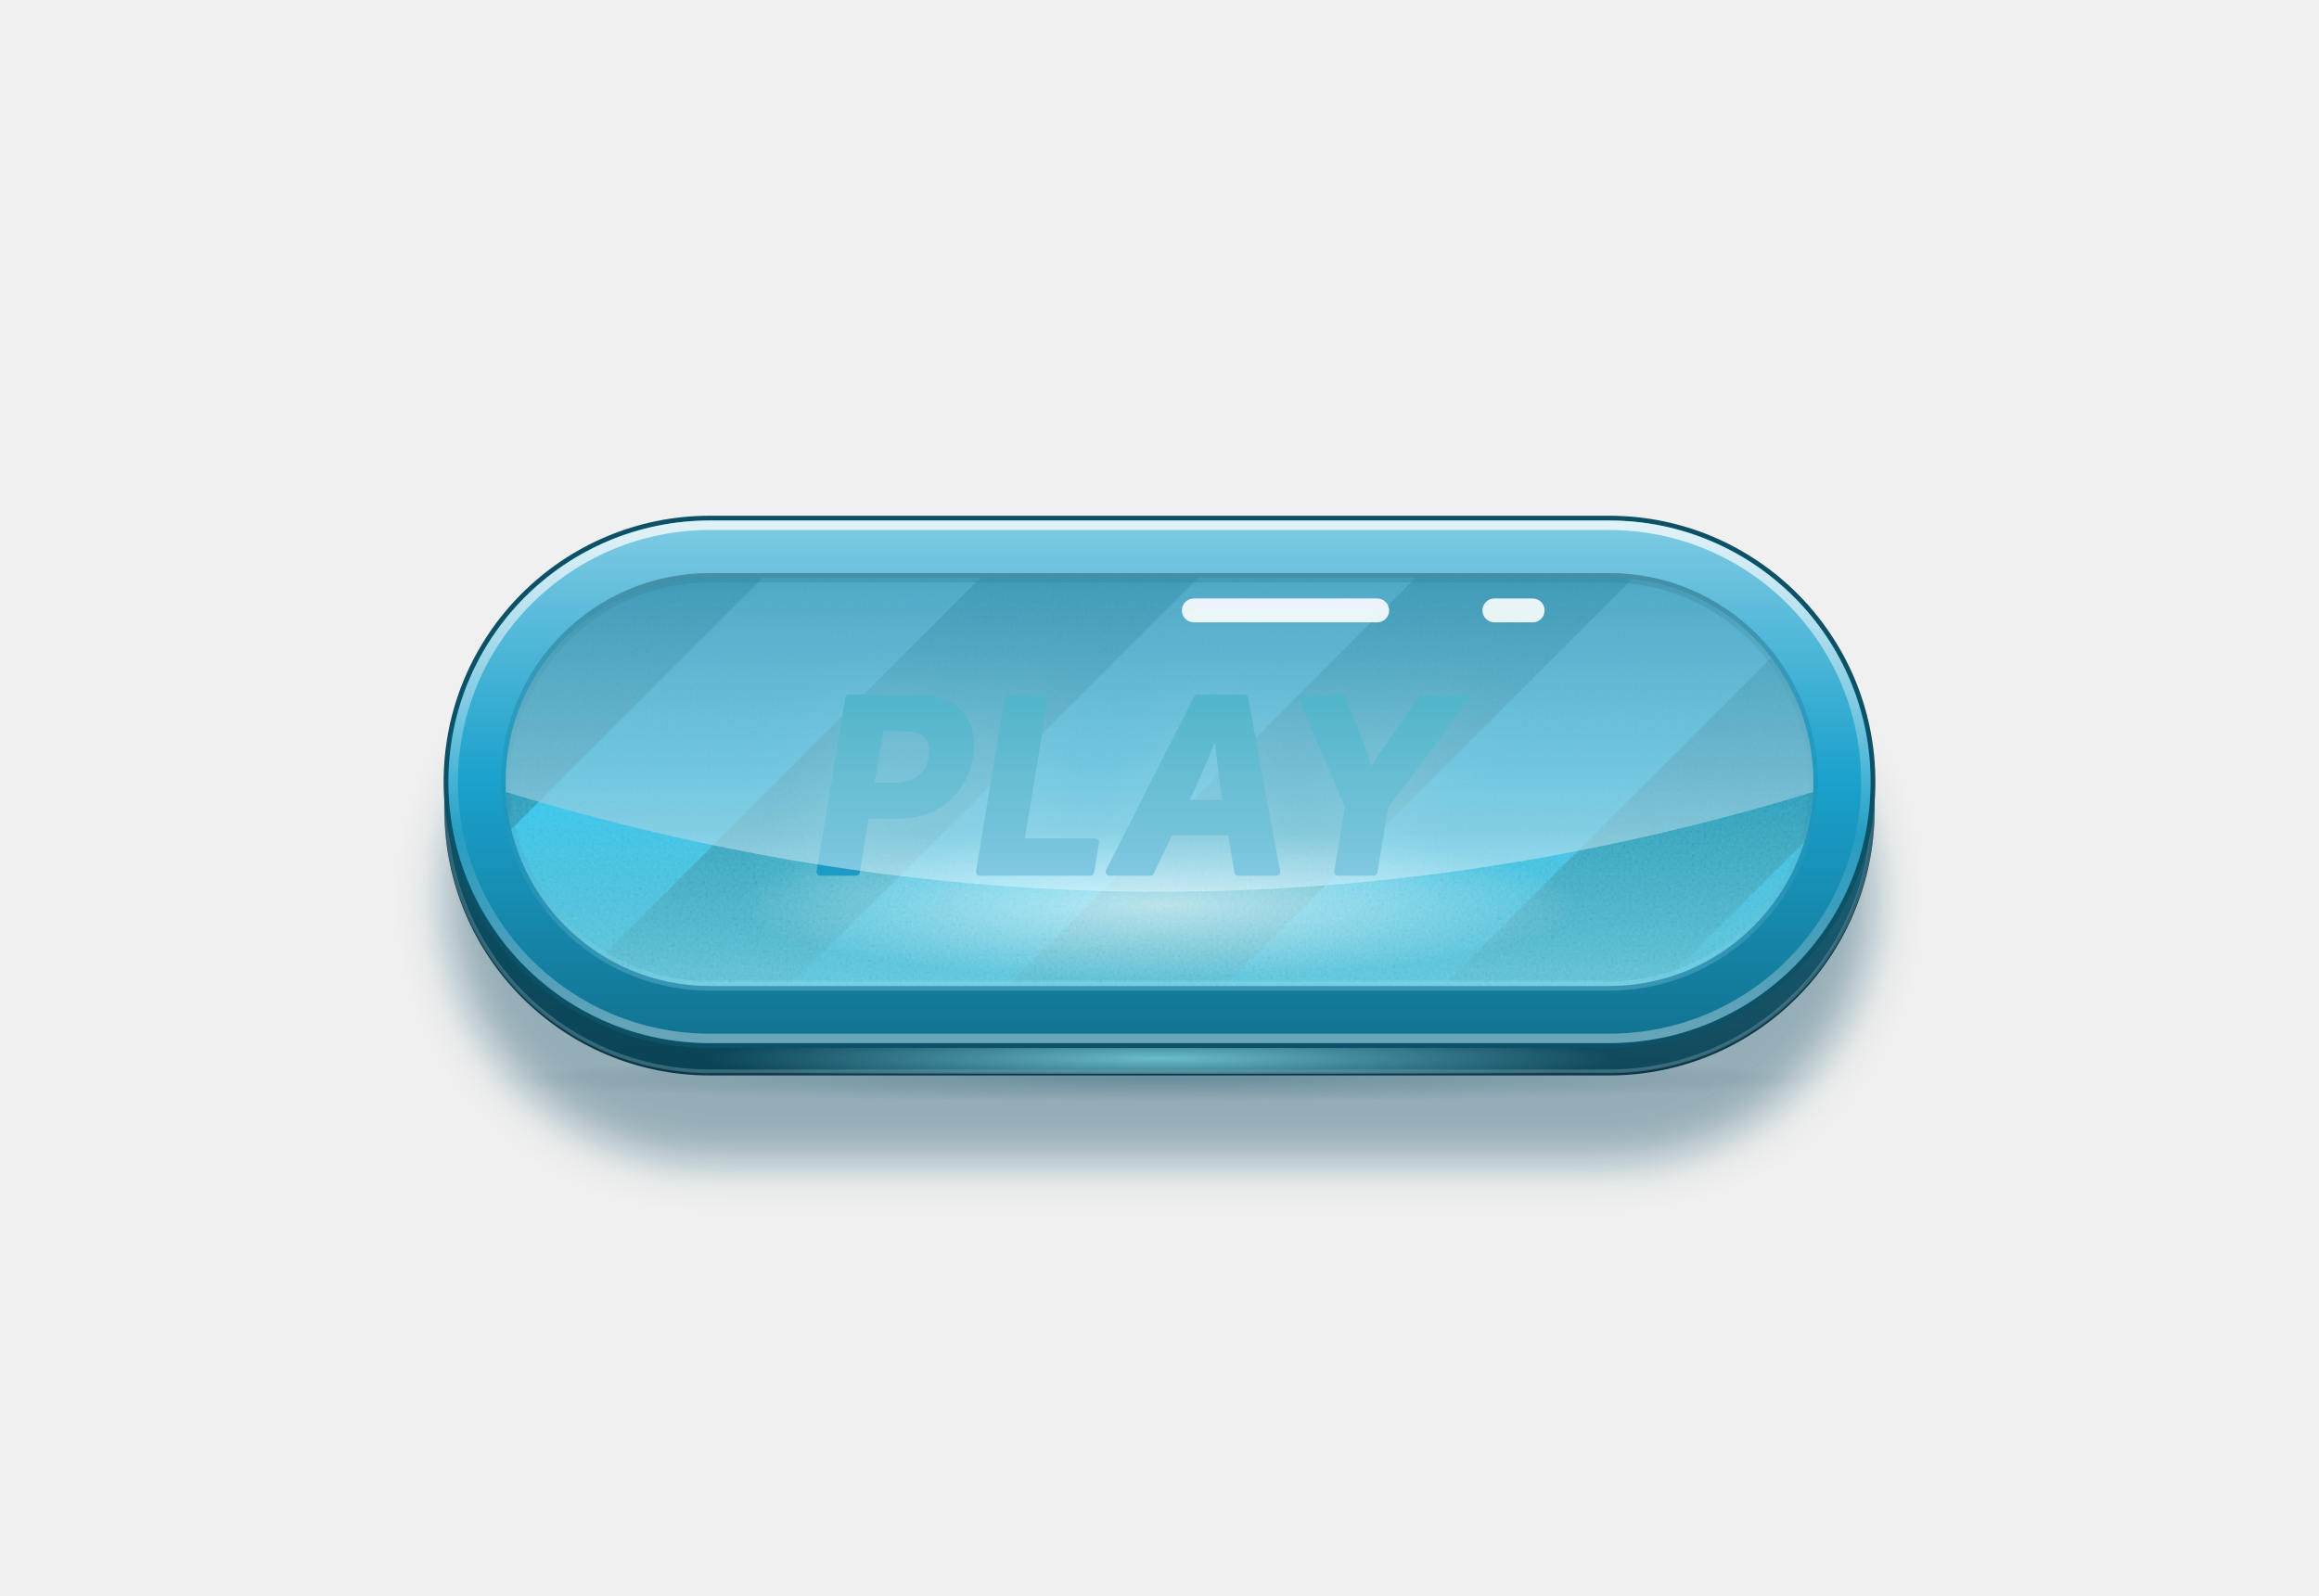
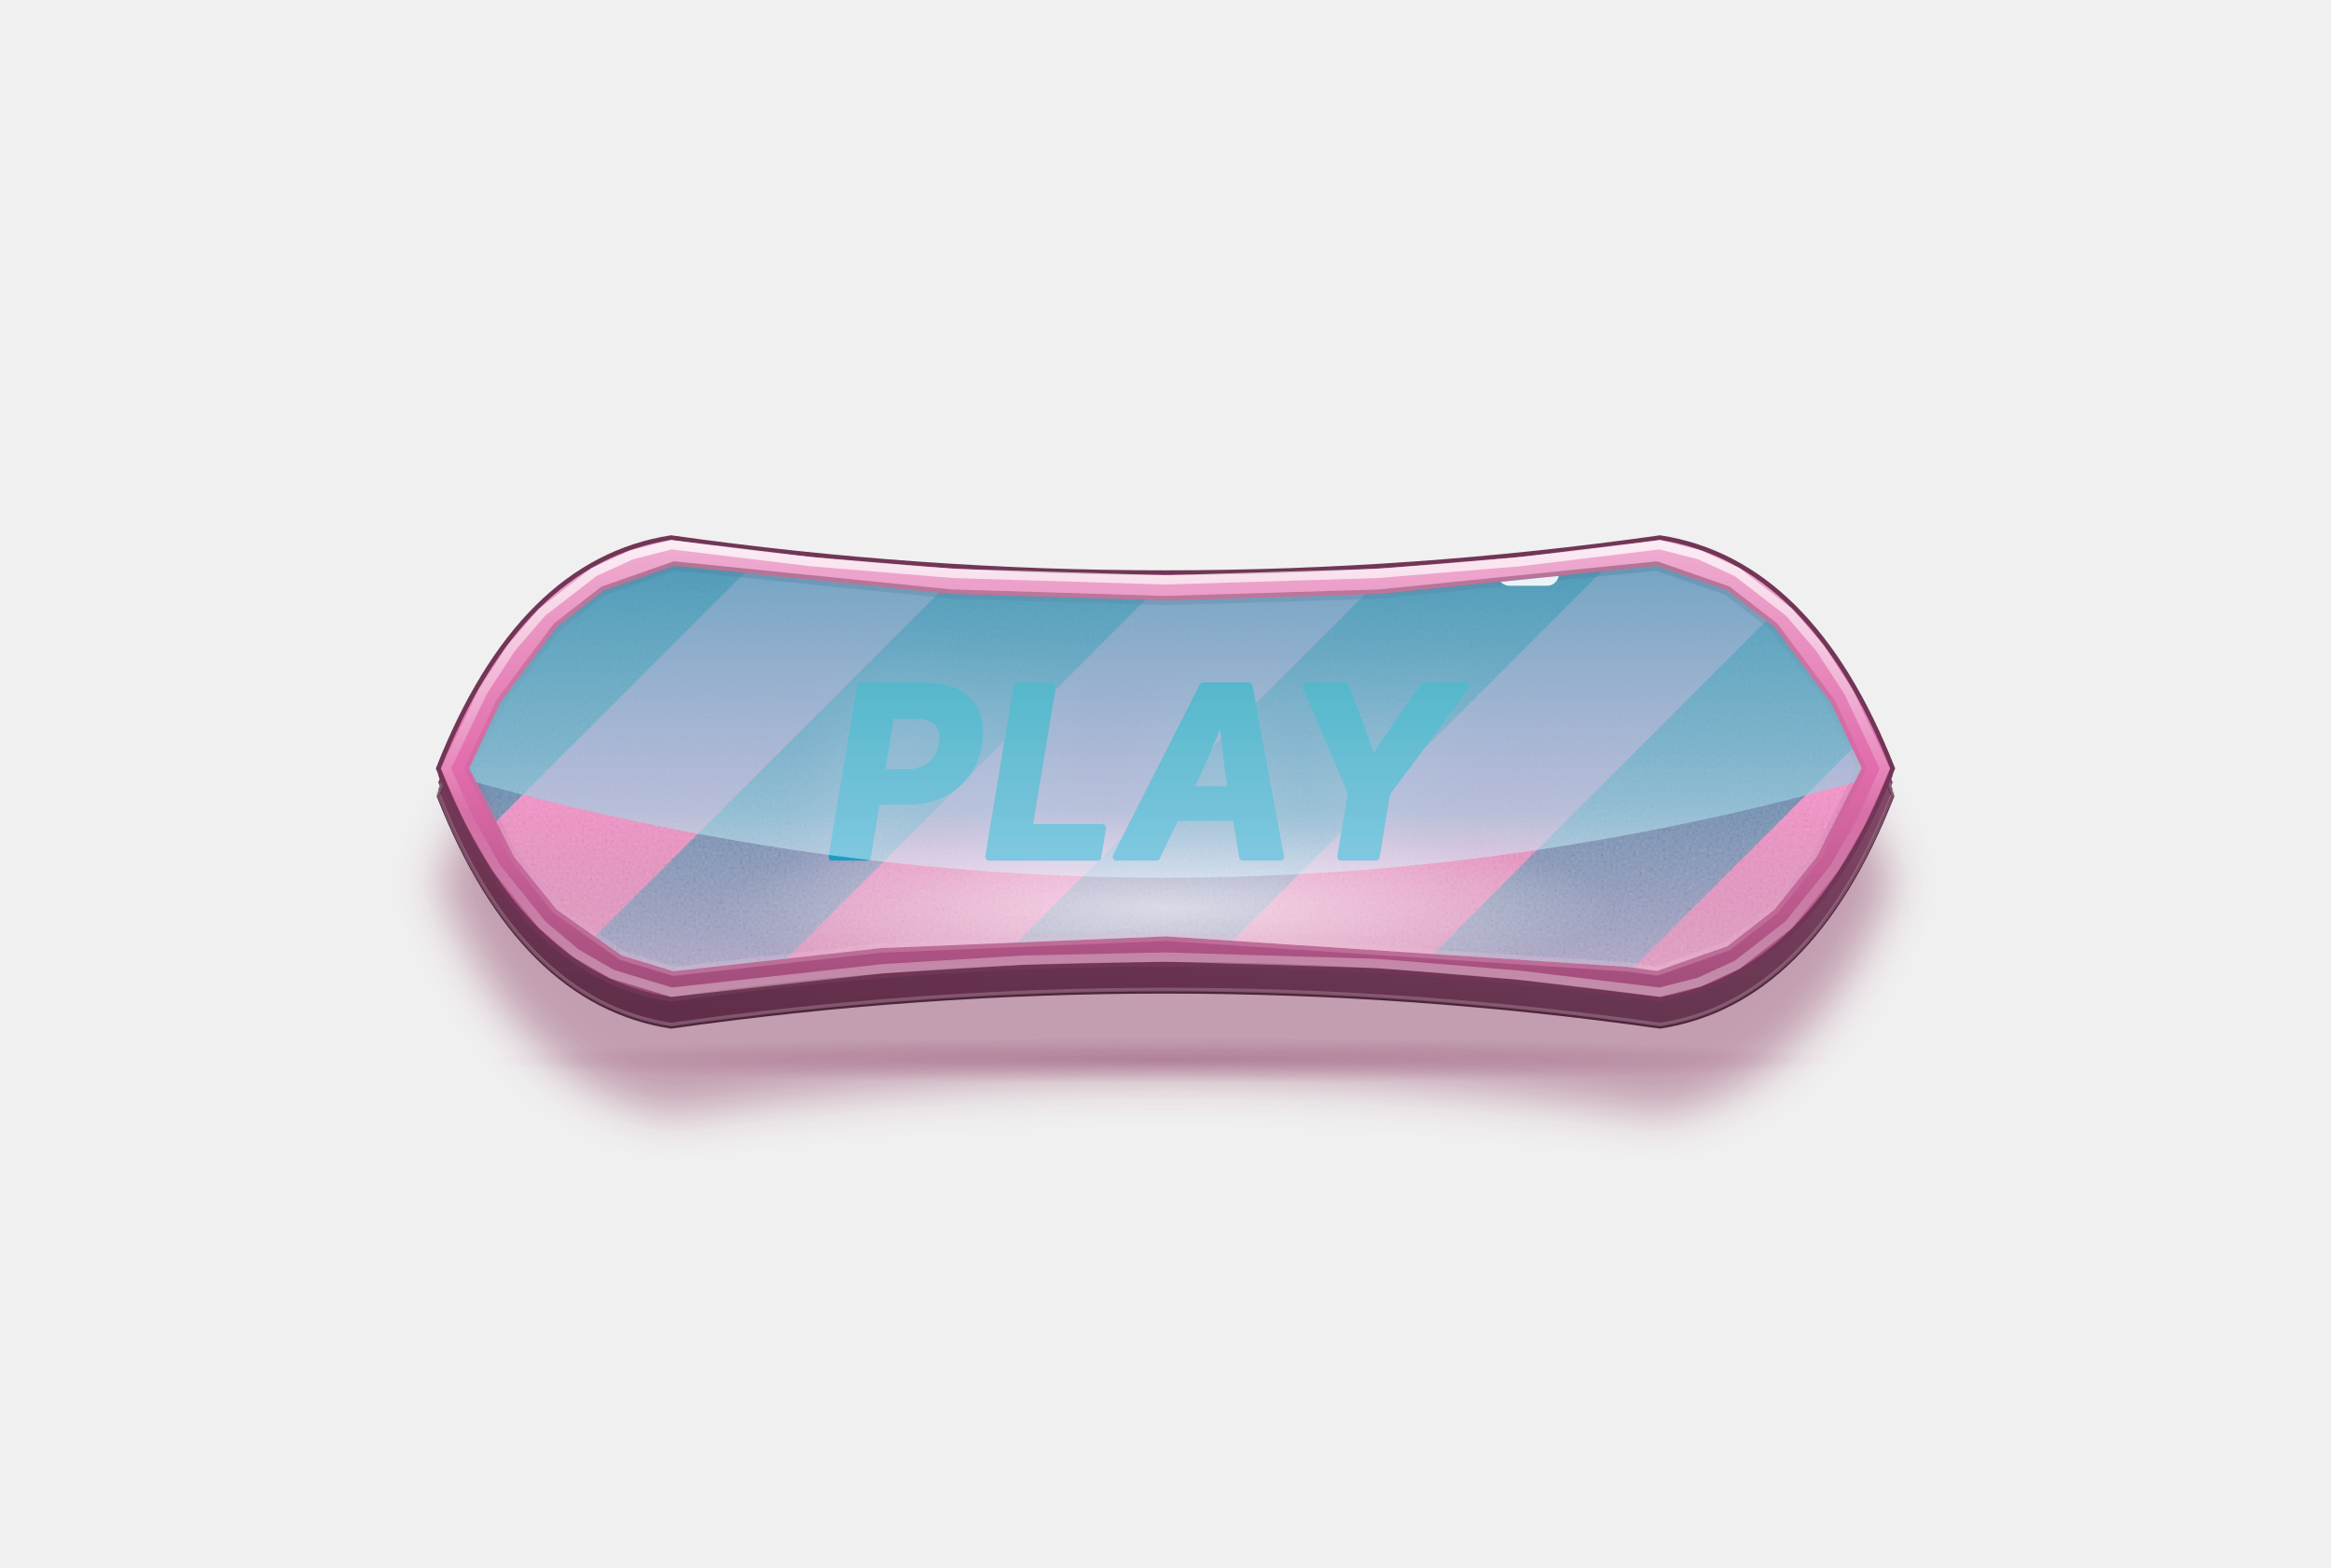
- <svg xmlns="http://www.w3.org/2000/svg" width="738.358" height="508" viewBox="-90 -90 738.358 508" font-family="'Russo One', Inter, sans-serif" data-shell="52.0 75.0 454.4 168.0" role="img" aria-label="PLAY, default state">
+ <svg xmlns="http://www.w3.org/2000/svg" width="755.158" height="508" viewBox="-90 -90 755.158 508" font-family="'Russo One', Inter, sans-serif" data-shell="52.0 75.0 471.2 168.0" role="img" aria-label="PLAY, default state">
  <defs>
    <linearGradient id="b20band" x1="0.500" y1="1.000" x2="0.500" y2="0.000">
-       <stop offset="0" stop-color="#12718f" />
-       <stop offset=".5" stop-color="#1aa1cc" />
-       <stop offset="1" stop-color="#81cbe3" />
+       <stop offset="0" stop-color="#9e4c78" />
+       <stop offset=".5" stop-color="#e26cac" />
+       <stop offset="1" stop-color="#efaed1" />
    </linearGradient>
    <linearGradient id="b20ext" x1="1" y1="0.5" x2="0" y2="0.5">
-       <stop offset="0" stop-color="#1c6178" />
-       <stop offset="0.55" stop-color="#0e576f" />
-       <stop offset="1" stop-color="#0d5369" />
+       <stop offset="0" stop-color="#834767" />
+       <stop offset="0.55" stop-color="#7b3b5d" />
+       <stop offset="1" stop-color="#753858" />
    </linearGradient>
    <linearGradient id="b20extv" x1="0" y1="0" x2="0" y2="1">
-       <stop offset="0.5" stop-color="#062732" stop-opacity="0" />
-       <stop offset="1" stop-color="#062732" stop-opacity="0.38" />
+       <stop offset="0.5" stop-color="#371b2a" stop-opacity="0" />
+       <stop offset="1" stop-color="#371b2a" stop-opacity="0.38" />
    </linearGradient>
    <radialGradient id="b20ct">
-       <stop offset="0" stop-color="#0A4A62" stop-opacity="1" />
-       <stop offset="1" stop-color="#0A4A62" stop-opacity="0" />
+       <stop offset="0" stop-color="#7C2050" stop-opacity="1" />
+       <stop offset="1" stop-color="#7C2050" stop-opacity="0" />
    </radialGradient>
    <clipPath id="b20ec">
-       <path d="M 136 36 H 422.358 A 84 84 0 0 1 506.358 120 V 120 A 84 84 0 0 1 422.358 204 H 136 A 84 84 0 0 1 52 120 V 120 A 84 84 0 0 1 136 36 Z" transform="translate(0 9.0)" />
+       <path d="M 52 120 Q 78.4 52.8 127.4 45.2 Q 287.6 67.9 447.8 45.2 Q 496.8 52.8 523.158 120 Q 496.8 187.2 447.8 194.8 Q 287.6 172.1 127.4 194.8 Q 78.4 187.2 52 120 Z" transform="translate(0 9.0)" />
    </clipPath>
    <radialGradient id="b20eg">
-       <stop offset="0" stop-color="#95f1ff" stop-opacity="1" />
-       <stop offset="1" stop-color="#95f1ff" stop-opacity="0" />
+       <stop offset="0" stop-color="#ffcae9" stop-opacity="1" />
+       <stop offset="1" stop-color="#ffcae9" stop-opacity="0" />
    </radialGradient>
    <pattern id="b20pt" width="98.0" height="98.0" patternUnits="userSpaceOnUse" patternTransform="rotate(45)">
      <rect width="49.0" height="98.0" fill="#28879f" />
    </pattern>
    <linearGradient id="b20rim" x1="0.500" y1="1.000" x2="0.500" y2="0.000">
      <stop offset="0" stop-color="#ffffff" stop-opacity="0.45" />
      <stop offset=".4" stop-color="#ffffff" stop-opacity="0.08" />
      <stop offset="1" stop-color="#ffffff" stop-opacity="0.95" />
    </linearGradient>
    <linearGradient id="b20face" x1="0.500" y1="1.000" x2="0.500" y2="0.000">
-       <stop offset="0" stop-color="#2893b1" />
-       <stop offset="0.50" stop-color="#37c8f1" />
-       <stop offset="1" stop-color="#79daf6" />
+       <stop offset="0" stop-color="#b56b93" />
+       <stop offset="0.50" stop-color="#f691c8" />
+       <stop offset="1" stop-color="#f9b5da" />
    </linearGradient>
    <linearGradient id="b20ie" x1="0.500" y1="1.000" x2="0.500" y2="0.000">
-       <stop offset="0" stop-color="rgba(165,230,249,0.55)" />
-       <stop offset=".55" stop-color="rgba(17,105,133,0.35)" />
-       <stop offset="1" stop-color="rgba(11,68,86,0.90)" />
+       <stop offset="0" stop-color="rgba(251,206,230,0.55)" />
+       <stop offset=".55" stop-color="rgba(147,70,112,0.35)" />
+       <stop offset="1" stop-color="rgba(95,45,72,0.90)" />
    </linearGradient>
    <linearGradient id="b20ig" x1="0.500" y1="1.000" x2="0.500" y2="0.000">
-       <stop offset="0" stop-color="#95f1ff" stop-opacity="0.55" />
-       <stop offset="0.55" stop-color="#95f1ff" stop-opacity="0" />
+       <stop offset="0" stop-color="#ffcae9" stop-opacity="0.55" />
+       <stop offset="0.55" stop-color="#ffcae9" stop-opacity="0" />
    </linearGradient>
    <linearGradient id="b20gl" x1="0" y1="0" x2="0" y2="1">
      <stop offset="0" stop-color="#3d97b6" stop-opacity="0.76" />
      <stop offset="0.81" stop-color="#9fd1e2" stop-opacity="0.68" />
      <stop offset="1" stop-color="#e1f7ff" stop-opacity="0.50" />
    </linearGradient>
    <radialGradient id="b20sp">
      <stop offset="0" stop-color="#ffffff" stop-opacity="1" />
      <stop offset="0.85" stop-color="#ffffff" stop-opacity="1" />
      <stop offset="0.92" stop-color="#ffffff" stop-opacity="0.50" />
      <stop offset="1" stop-color="#ffffff" stop-opacity="0" />
    </radialGradient>
    <radialGradient id="b20bl">
      <stop offset="0" stop-color="#ffffff" stop-opacity="1" />
      <stop offset="1" stop-color="#ffffff" stop-opacity="0" />
    </radialGradient>
    <linearGradient id="b20tg" x1="0" y1="0" x2="0" y2="1">
      <stop offset="0" stop-color="#0db9c5" />
      <stop offset="1" stop-color="#1b9bc5" />
    </linearGradient>
    <filter id="b20tf" x="-70%" y="-70%" width="240%" height="240%" color-interpolation-filters="sRGB">
      <feDropShadow dx="-0.0" dy="4.5" stdDeviation="0.3" flood-color="#FFFFFF" flood-opacity="0.52" />
      <feDropShadow dx="0.0" dy="-4.5" stdDeviation="0.3" flood-color="#04080E" flood-opacity="0.44" />
-       <feDropShadow dx="0.0" dy="5.7" stdDeviation="1.4" flood-color="#659db3" flood-opacity="0.45" />
-       <feDropShadow dx="0" dy="0" stdDeviation="4.5" flood-color="#8FF0FF" flood-opacity="1.00" />
-       <feDropShadow dx="0" dy="0" stdDeviation="12.0" flood-color="#8FF0FF" flood-opacity="0.60" />
+       <feDropShadow dx="0.0" dy="5.7" stdDeviation="1.4" flood-color="#552640" flood-opacity="0.45" />
+       <feDropShadow dx="0" dy="0" stdDeviation="4.5" flood-color="#FFC7E8" flood-opacity="1.00" />
+       <feDropShadow dx="0" dy="0" stdDeviation="12.0" flood-color="#FFC7E8" flood-opacity="0.60" />
    </filter>
    <clipPath id="b20fc">
-       <path d="M 136 55 H 422.358 A 65 65 0 0 1 487.358 120 V 120 A 65 65 0 0 1 422.358 185 H 136 A 65 65 0 0 1 71 120 V 120 A 65 65 0 0 1 136 55 Z" />
+       <path d="M 437.2 184.3 L 287.7 174.4 L 195.4 178.2 L 128.2 185.7 L 111.4 180.6 L 90.3 165.7 L 76.5 148.6 L 62 119.9 L 72.1 98.6 L 90.5 74.1 L 105.6 62.4 L 128.5 54.4 L 218.4 63.5 L 287.6 65.6 L 356.8 63.5 L 446.7 54.4 L 469.6 62.4 L 484.7 74.1 L 503.1 98.6 L 513.1 119.9 L 498.6 148.6 L 484.8 165.8 L 469.6 177.6 L 446.8 185.6 Z" />
    </clipPath>
    <clipPath id="b20oc">
-       <path d="M 136 36 H 422.358 A 84 84 0 0 1 506.358 120 V 120 A 84 84 0 0 1 422.358 204 H 136 A 84 84 0 0 1 52 120 V 120 A 84 84 0 0 1 136 36 Z" />
+       <path d="M 52 120 Q 78.4 52.8 127.4 45.2 Q 287.6 67.9 447.8 45.2 Q 496.8 52.8 523.158 120 Q 496.8 187.2 447.8 194.8 Q 287.6 172.1 127.4 194.8 Q 78.4 187.2 52 120 Z" />
    </clipPath>
    <filter id="b20sb" x="-40%" y="-40%" width="180%" height="180%">
      <feGaussianBlur stdDeviation="7.0" />
    </filter>
    <filter id="b20nz" x="-5%" y="-5%" width="110%" height="110%">
      <feTurbulence type="fractalNoise" baseFrequency="1.05" numOctaves="2" seed="7" stitchTiles="stitch" />
      <feColorMatrix type="saturate" values="0" />
      <feComponentTransfer>
        <feFuncR type="linear" slope="2.6" intercept="-0.8" />
        <feFuncG type="linear" slope="2.6" intercept="-0.8" />
        <feFuncB type="linear" slope="2.6" intercept="-0.8" />
      </feComponentTransfer>
    </filter>
  </defs>
  <g opacity="1.00" transform="translate(0 39.0)">
    <g id="b20_cast-shadow">
-       <path d="M 136 36 H 422.358 A 84 84 0 0 1 506.358 120 V 120 A 84 84 0 0 1 422.358 204 H 136 A 84 84 0 0 1 52 120 V 120 A 84 84 0 0 1 136 36 Z" transform="translate(-0.0 37.0)" fill="#0A4A62" opacity="0.40" filter="url(#b20sb)" />
+       <path d="M 52 120 Q 78.4 52.8 127.4 45.2 Q 287.6 67.9 447.8 45.2 Q 496.8 52.8 523.158 120 Q 496.8 187.2 447.8 194.8 Q 287.6 172.1 127.4 194.8 Q 78.4 187.2 52 120 Z" transform="translate(-0.0 37.0)" fill="#7C2050" opacity="0.40" filter="url(#b20sb)" />
    </g>
    <g id="b20_contact-shadow">
-       <ellipse cx="279.2" cy="214.5" rx="213.5" ry="7.5" fill="url(#b20ct)" opacity="0.32" />
+       <ellipse cx="287.6" cy="214.5" rx="221.4" ry="7.5" fill="url(#b20ct)" opacity="0.32" />
    </g>
    <g transform="translate(0 0)">
      <g id="b20_extrusion">
        <g>
-           <path d="M 136 36 H 422.358 A 84 84 0 0 1 506.358 120 V 120 A 84 84 0 0 1 422.358 204 H 136 A 84 84 0 0 1 52 120 V 120 A 84 84 0 0 1 136 36 Z" transform="translate(0 2.3)" fill="url(#b20ext)" />
-           <path d="M 136 36 H 422.358 A 84 84 0 0 1 506.358 120 V 120 A 84 84 0 0 1 422.358 204 H 136 A 84 84 0 0 1 52 120 V 120 A 84 84 0 0 1 136 36 Z" transform="translate(0 4.5)" fill="url(#b20ext)" />
-           <path d="M 136 36 H 422.358 A 84 84 0 0 1 506.358 120 V 120 A 84 84 0 0 1 422.358 204 H 136 A 84 84 0 0 1 52 120 V 120 A 84 84 0 0 1 136 36 Z" transform="translate(0 6.8)" fill="url(#b20ext)" />
-           <path d="M 136 36 H 422.358 A 84 84 0 0 1 506.358 120 V 120 A 84 84 0 0 1 422.358 204 H 136 A 84 84 0 0 1 52 120 V 120 A 84 84 0 0 1 136 36 Z" transform="translate(0 9.0)" fill="url(#b20ext)" stroke="#093948" stroke-width="1" />
-           <path d="M 136 36 H 422.358 A 84 84 0 0 1 506.358 120 V 120 A 84 84 0 0 1 422.358 204 H 136 A 84 84 0 0 1 52 120 V 120 A 84 84 0 0 1 136 36 Z" transform="translate(0 9.0)" fill="url(#b20extv)" />
+           <path d="M 52 120 Q 78.4 52.8 127.4 45.2 Q 287.6 67.9 447.8 45.2 Q 496.8 52.8 523.158 120 Q 496.8 187.2 447.8 194.8 Q 287.6 172.1 127.4 194.8 Q 78.4 187.2 52 120 Z" transform="translate(0 2.3)" fill="url(#b20ext)" />
+           <path d="M 52 120 Q 78.4 52.8 127.4 45.2 Q 287.6 67.9 447.8 45.2 Q 496.8 52.8 523.158 120 Q 496.8 187.2 447.8 194.8 Q 287.6 172.1 127.4 194.8 Q 78.4 187.2 52 120 Z" transform="translate(0 4.5)" fill="url(#b20ext)" />
+           <path d="M 52 120 Q 78.4 52.8 127.4 45.2 Q 287.6 67.9 447.8 45.2 Q 496.8 52.8 523.158 120 Q 496.8 187.2 447.8 194.8 Q 287.6 172.1 127.4 194.8 Q 78.4 187.2 52 120 Z" transform="translate(0 6.8)" fill="url(#b20ext)" />
+           <path d="M 52 120 Q 78.4 52.8 127.4 45.2 Q 287.6 67.9 447.8 45.2 Q 496.8 52.8 523.158 120 Q 496.8 187.2 447.8 194.8 Q 287.6 172.1 127.4 194.8 Q 78.4 187.2 52 120 Z" transform="translate(0 9.0)" fill="url(#b20ext)" stroke="#50263c" stroke-width="1" />
+           <path d="M 52 120 Q 78.4 52.8 127.4 45.2 Q 287.6 67.9 447.8 45.2 Q 496.8 52.8 523.158 120 Q 496.8 187.2 447.8 194.8 Q 287.6 172.1 127.4 194.8 Q 78.4 187.2 52 120 Z" transform="translate(0 9.0)" fill="url(#b20extv)" />
          <g clip-path="url(#b20ec)">
-             <ellipse cx="279.2" cy="208.1" rx="145.4" ry="9.9" fill="url(#b20eg)" opacity="0.69" />
+             <ellipse cx="287.6" cy="208.1" rx="150.8" ry="9.9" fill="url(#b20eg)" opacity="0.69" />
          </g>
-           <path d="M 136 36 H 422.358 A 84 84 0 0 1 506.358 120 V 120 A 84 84 0 0 1 422.358 204 H 136 A 84 84 0 0 1 52 120 V 120 A 84 84 0 0 1 136 36 Z" transform="translate(0 8.2)" fill="none" stroke="#6a97a6" stroke-width="1.2" opacity="0.45" />
+           <path d="M 52 120 Q 78.4 52.8 127.4 45.2 Q 287.6 67.9 447.8 45.2 Q 496.8 52.8 523.158 120 Q 496.8 187.2 447.8 194.8 Q 287.6 172.1 127.4 194.8 Q 78.4 187.2 52 120 Z" transform="translate(0 8.2)" fill="none" stroke="#ad859b" stroke-width="1.2" opacity="0.45" />
        </g>
      </g>
      <g id="b20_shell" opacity="1.00">
-         <path d="M 136 36 H 422.358 A 84 84 0 0 1 506.358 120 V 120 A 84 84 0 0 1 422.358 204 H 136 A 84 84 0 0 1 52 120 V 120 A 84 84 0 0 1 136 36 Z" fill="url(#b20band)" stroke="#0d5166" stroke-width="1.5" />
-         <path d="M 136 38.3 H 422.358 A 81.7 81.7 0 0 1 504.058 120 V 120 A 81.7 81.7 0 0 1 422.358 201.7 H 136 A 81.7 81.7 0 0 1 54.3 120 V 120 A 81.7 81.7 0 0 1 136 38.3 Z" fill="none" stroke="url(#b20rim)" stroke-width="3.0" opacity="0.80" />
+         <path d="M 52 120 Q 78.4 52.8 127.4 45.2 Q 287.6 67.9 447.8 45.2 Q 496.8 52.8 523.158 120 Q 496.8 187.2 447.8 194.8 Q 287.6 172.1 127.4 194.8 Q 78.4 187.2 52 120 Z" fill="url(#b20band)" stroke="#713656" stroke-width="1.5" />
+         <path d="M 402.3 187 L 356.4 183.2 L 287.6 181.1 L 241.7 182.1 L 195.9 184.9 L 127.6 192.5 L 108.4 186.7 L 96.6 179.9 L 85.7 170.7 L 70.8 152.2 L 62.1 136.9 L 54.5 120 L 66.4 95.1 L 75.6 81 L 85.6 69.4 L 102.4 56.4 L 114.6 50.8 L 127.5 47.5 L 172.9 53 L 218.8 56.8 L 287.6 58.9 L 356.4 56.8 L 402.3 53 L 447.7 47.5 L 460.6 50.8 L 472.8 56.4 L 489.6 69.4 L 499.6 81 L 508.8 95.1 L 520.6 120 L 513.1 136.9 L 504.3 152.2 L 489.5 170.6 L 472.8 183.6 L 460.6 189.2 L 447.7 192.5 Z" fill="none" stroke="url(#b20rim)" stroke-width="3.0" opacity="0.80" />
      </g>
      <g data-oclip="1" clip-path="url(#b20oc)">
        <g id="b20_face" opacity="1.00">
-           <path d="M 136 55 H 422.358 A 65 65 0 0 1 487.358 120 V 120 A 65 65 0 0 1 422.358 185 H 136 A 65 65 0 0 1 71 120 V 120 A 65 65 0 0 1 136 55 Z" fill="url(#b20face)" />
+           <path d="M 437.2 184.3 L 287.7 174.4 L 195.4 178.2 L 128.2 185.7 L 111.4 180.6 L 90.3 165.7 L 76.5 148.6 L 62 119.9 L 72.1 98.6 L 90.5 74.1 L 105.6 62.4 L 128.5 54.4 L 218.4 63.5 L 287.6 65.6 L 356.8 63.5 L 446.7 54.4 L 469.6 62.4 L 484.7 74.1 L 503.1 98.6 L 513.1 119.9 L 498.6 148.6 L 484.8 165.8 L 469.6 177.6 L 446.8 185.6 Z" fill="url(#b20face)" />
          <g clip-path="url(#b20fc)">
-             <rect x="51" y="35" width="456.358" height="170" fill="url(#b20pt)" opacity="0.71" />
-             <path d="M 136 55 H 422.358 A 65 65 0 0 1 487.358 120 V 120 A 65 65 0 0 1 422.358 185 H 136 A 65 65 0 0 1 71 120 V 120 A 65 65 0 0 1 136 55 Z" fill="url(#b20ig)" />
-             <ellipse cx="279.2" cy="159.0" rx="134.1" ry="23.7" fill="url(#b20bl)" opacity="0.62" />
-             <rect x="71" y="55" width="416.358" height="130" filter="url(#b20nz)" opacity="0.15" style="mix-blend-mode:overlay" />
+             <rect x="41" y="25" width="493.158" height="190" fill="url(#b20pt)" opacity="0.71" />
+             <path d="M 437.2 184.3 L 287.7 174.4 L 195.4 178.2 L 128.2 185.7 L 111.4 180.6 L 90.3 165.7 L 76.5 148.6 L 62 119.9 L 72.1 98.6 L 90.5 74.1 L 105.6 62.4 L 128.5 54.4 L 218.4 63.5 L 287.6 65.6 L 356.8 63.5 L 446.7 54.4 L 469.6 62.4 L 484.7 74.1 L 503.1 98.6 L 513.1 119.9 L 498.6 148.6 L 484.8 165.8 L 469.6 177.6 L 446.8 185.6 Z" fill="url(#b20ig)" />
+             <ellipse cx="287.6" cy="165.0" rx="145.9" ry="27.3" fill="url(#b20bl)" opacity="0.62" />
+             <rect x="61" y="45" width="453.158" height="150" filter="url(#b20nz)" opacity="0.15" style="mix-blend-mode:overlay" />
          </g>
-           <path d="M 136 55 H 422.358 A 65 65 0 0 1 487.358 120 V 120 A 65 65 0 0 1 422.358 185 H 136 A 65 65 0 0 1 71 120 V 120 A 65 65 0 0 1 136 55 Z" fill="none" stroke="url(#b20ie)" stroke-width="3.0" opacity="0.45" />
+           <path d="M 437.2 184.3 L 287.7 174.4 L 195.4 178.2 L 128.2 185.7 L 111.4 180.6 L 90.3 165.7 L 76.5 148.6 L 62 119.9 L 72.1 98.6 L 90.5 74.1 L 105.6 62.4 L 128.5 54.4 L 218.4 63.5 L 287.6 65.6 L 356.8 63.5 L 446.7 54.4 L 469.6 62.4 L 484.7 74.1 L 503.1 98.6 L 513.1 119.9 L 498.6 148.6 L 484.8 165.8 L 469.6 177.6 L 446.8 185.6 Z" fill="none" stroke="url(#b20ie)" stroke-width="3.0" opacity="0.45" />
        </g>
        <g id="b20_content" opacity="1.00">
-           <text x="271.2" y="121.0" font-size="76.0" font-weight="700" font-style="italic" letter-spacing="0.020em" fill="url(#b20tg)" stroke="url(#b20tg)" stroke-width="2.5" stroke-linejoin="round" paint-order="stroke" text-anchor="middle" dominant-baseline="central" filter="url(#b20tf)">PLAY</text>
+           <text x="279.6" y="121.0" font-size="76.0" font-weight="700" font-style="italic" letter-spacing="0.020em" fill="url(#b20tg)" stroke="url(#b20tg)" stroke-width="2.5" stroke-linejoin="round" paint-order="stroke" text-anchor="middle" dominant-baseline="central" filter="url(#b20tf)">PLAY</text>
        </g>
        <g id="b20_gloss" opacity="1.00" clip-path="url(#b20fc)">
-           <path d="M 69 53 H 489.358 V 122.6 Q 279.2 187.4 69 122.6 Z" fill="url(#b20gl)" />
+           <path d="M 59 43 H 516.158 V 123.0 Q 287.6 187.8 59 123.0 Z" fill="url(#b20gl)" />
        </g>
        <g id="b20_specular" opacity="1.00" clip-path="url(#b20fc)">
-           <g transform="rotate(0.0 334.1 65.4)" opacity="0.88">
-             <rect x="286.3" y="61.6" width="66.0" height="7.6" rx="3.8" fill="#ffffff" />
-             <rect x="382.0" y="61.6" width="19.8" height="7.6" rx="3.8" fill="#ffffff" />
+           <g transform="rotate(0.0 347.4 57.0)" opacity="0.88">
+             <rect x="299.5" y="53.2" width="66.0" height="7.6" rx="3.8" fill="#ffffff" />
+             <rect x="395.2" y="53.2" width="19.8" height="7.6" rx="3.8" fill="#ffffff" />
          </g>
        </g>
      </g>
    </g>
  </g>
</svg>
